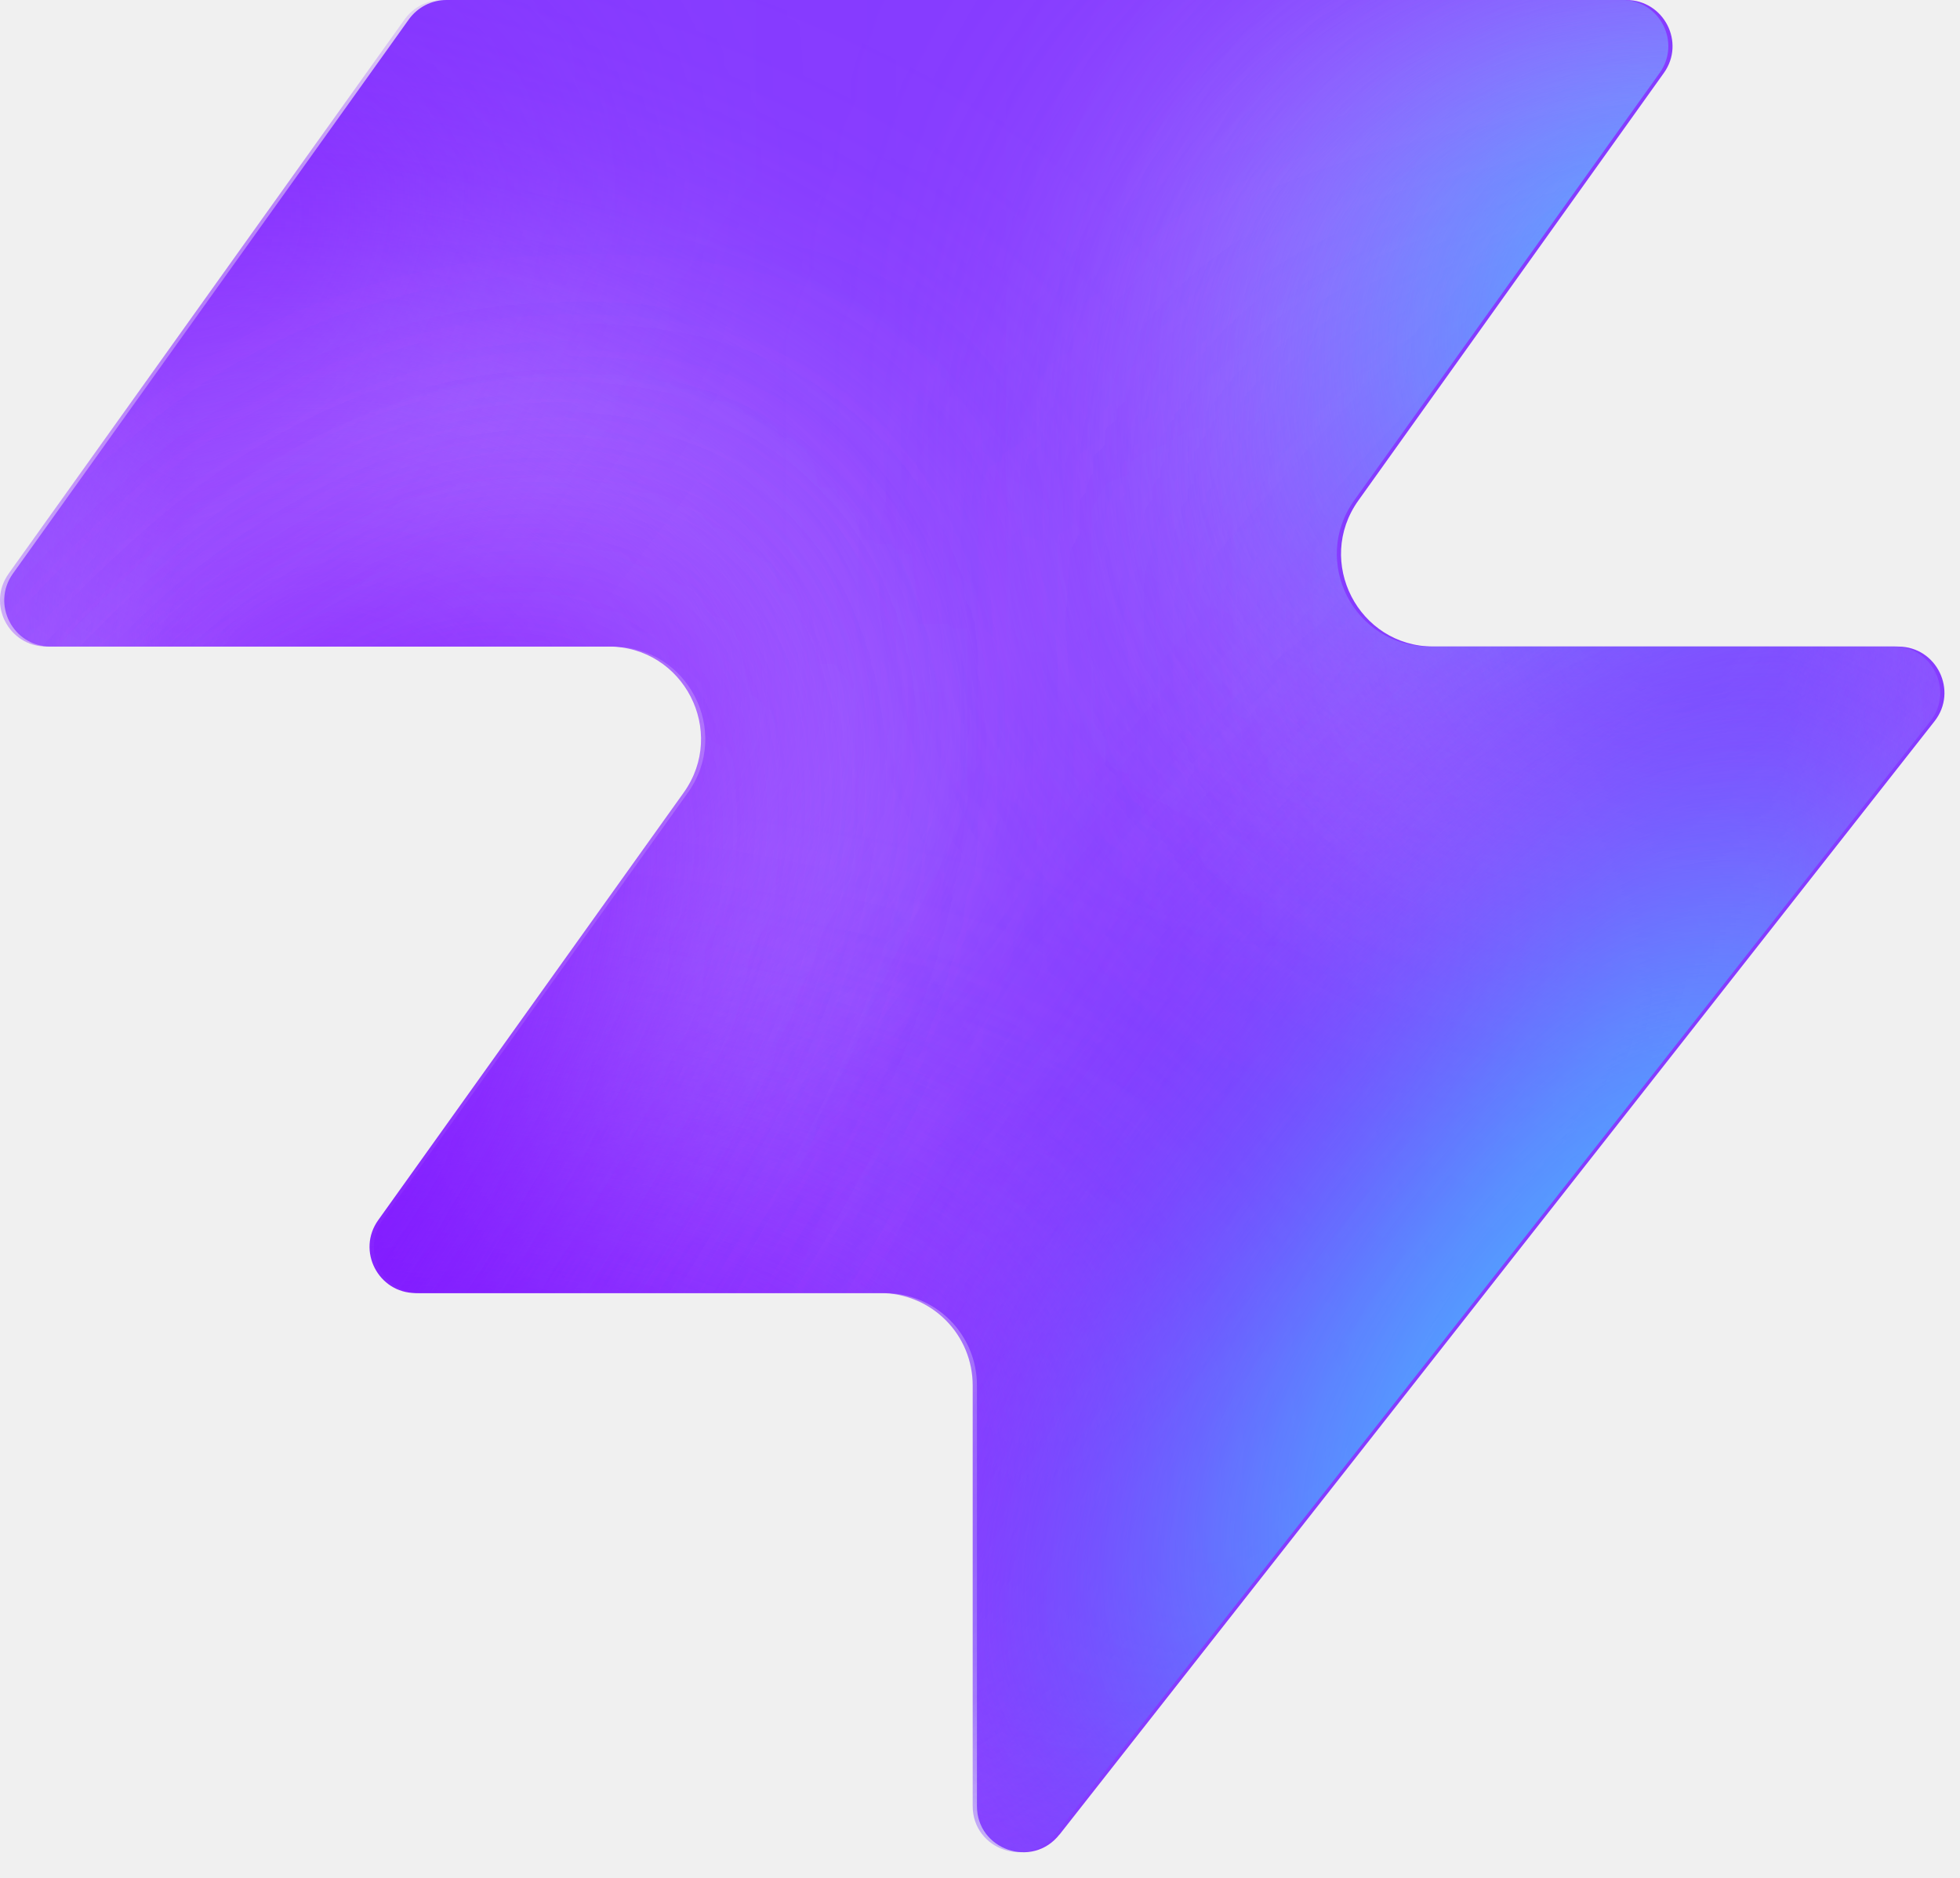
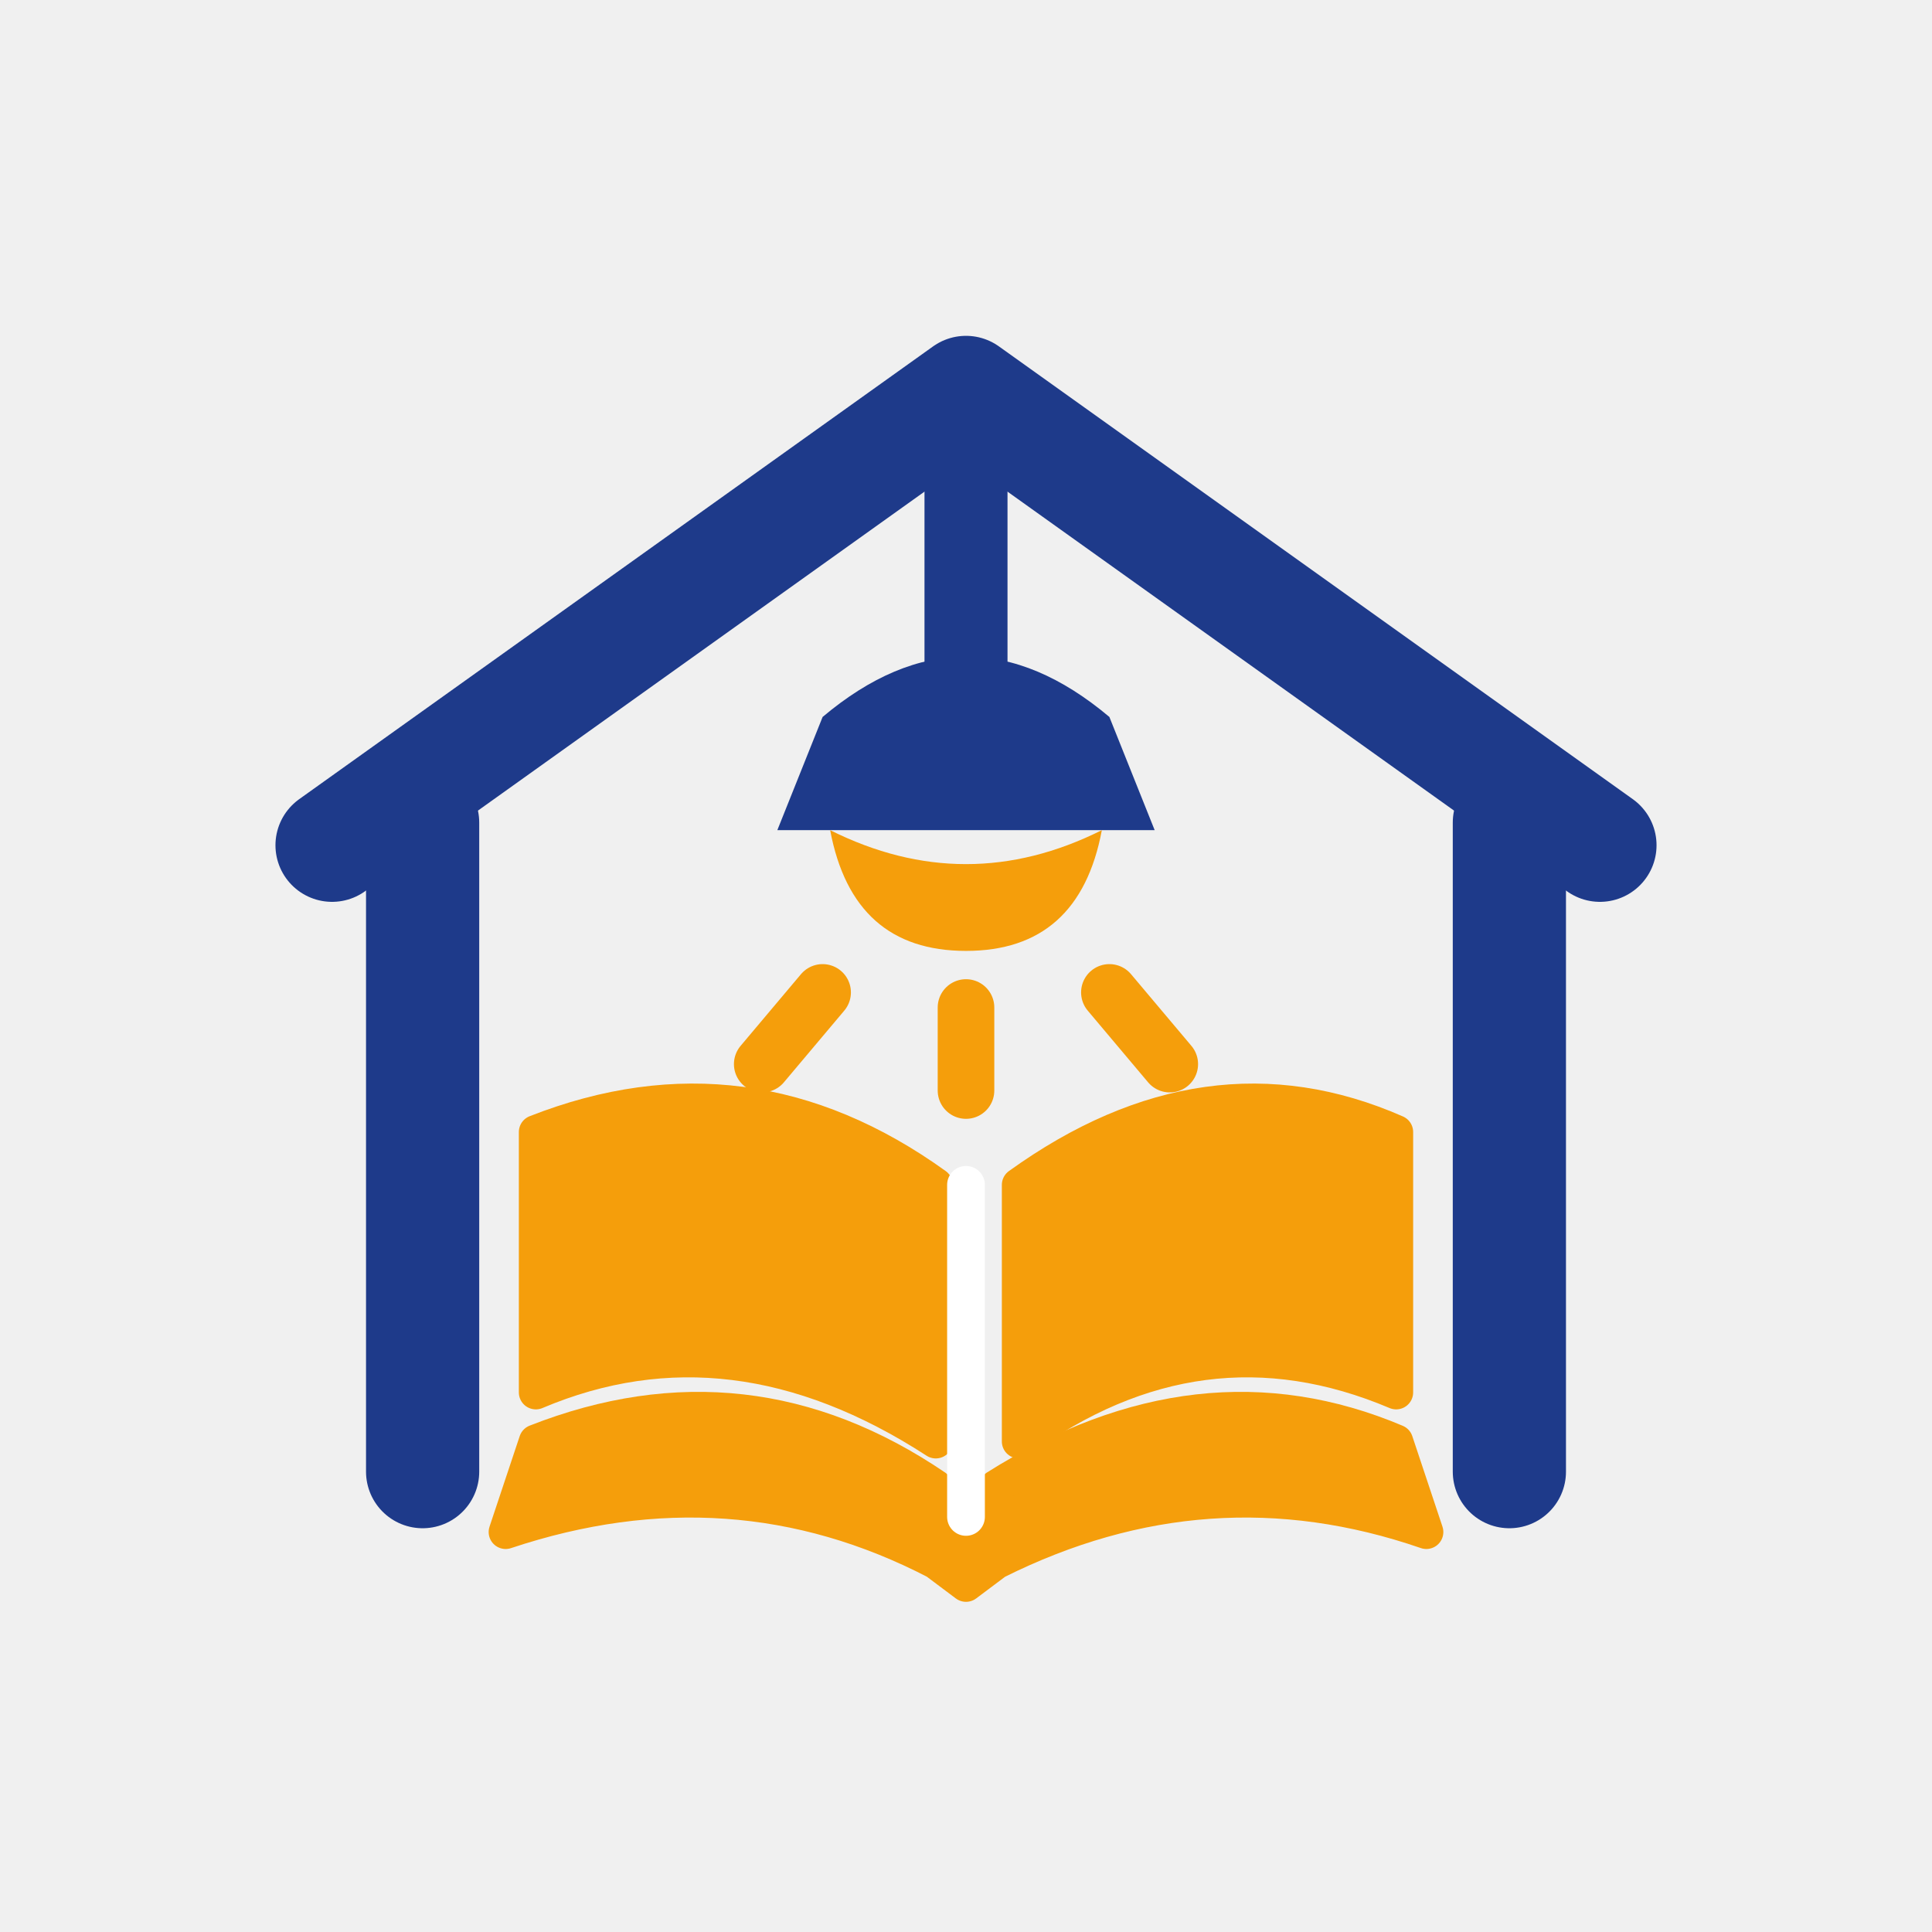
- <svg xmlns="http://www.w3.org/2000/svg" width="48" height="46" fill="none" viewBox="0 0 48 46">
-   <path fill="#863bff" d="M25.946 44.938c-.664.845-2.021.375-2.021-.698V33.937a2.26 2.26 0 0 0-2.262-2.262H10.287c-.92 0-1.456-1.04-.92-1.788l7.48-10.471c1.07-1.497 0-3.578-1.842-3.578H1.237c-.92 0-1.456-1.04-.92-1.788L10.013.474c.214-.297.556-.474.92-.474h28.894c.92 0 1.456 1.04.92 1.788l-7.48 10.471c-1.07 1.498 0 3.579 1.842 3.579h11.377c.943 0 1.473 1.088.89 1.83L25.947 44.94z" style="fill:#863bff;fill:color(display-p3 .525 .23 1);fill-opacity:1" />
-   <mask id="a" width="48" height="46" x="0" y="0" maskUnits="userSpaceOnUse" style="mask-type:alpha">
-     <path fill="#000" d="M25.842 44.938c-.664.844-2.021.375-2.021-.698V33.937a2.26 2.26 0 0 0-2.262-2.262H10.183c-.92 0-1.456-1.04-.92-1.788l7.48-10.471c1.07-1.498 0-3.579-1.842-3.579H1.133c-.92 0-1.456-1.04-.92-1.787L9.91.473c.214-.297.556-.474.92-.474h28.894c.92 0 1.456 1.04.92 1.788l-7.48 10.471c-1.07 1.498 0 3.578 1.842 3.578h11.377c.943 0 1.473 1.088.89 1.832L25.843 44.94z" style="fill:#000;fill-opacity:1" />
-   </mask>
-   <g mask="url(#a)">
-     <g filter="url(#b)">
-       <ellipse cx="5.508" cy="14.704" fill="#ede6ff" rx="5.508" ry="14.704" style="fill:#ede6ff;fill:color(display-p3 .927 .903 1);fill-opacity:1" transform="matrix(.00324 1 1 -.00324 -4.47 31.516)" />
-     </g>
-     <g filter="url(#c)">
-       <ellipse cx="10.399" cy="29.851" fill="#ede6ff" rx="10.399" ry="29.851" style="fill:#ede6ff;fill:color(display-p3 .927 .903 1);fill-opacity:1" transform="matrix(.00324 1 1 -.00324 -39.328 7.883)" />
-     </g>
-     <g filter="url(#d)">
-       <ellipse cx="5.508" cy="30.487" fill="#7e14ff" rx="5.508" ry="30.487" style="fill:#7e14ff;fill:color(display-p3 .492 .077 1);fill-opacity:1" transform="rotate(89.814 -25.913 -14.639)scale(1 -1)" />
-     </g>
-     <g filter="url(#e)">
-       <ellipse cx="5.508" cy="30.599" fill="#7e14ff" rx="5.508" ry="30.599" style="fill:#7e14ff;fill:color(display-p3 .492 .077 1);fill-opacity:1" transform="rotate(89.814 -32.644 -3.334)scale(1 -1)" />
-     </g>
-     <g filter="url(#f)">
-       <ellipse cx="5.508" cy="30.599" fill="#7e14ff" rx="5.508" ry="30.599" style="fill:#7e14ff;fill:color(display-p3 .492 .077 1);fill-opacity:1" transform="matrix(.00324 1 1 -.00324 -34.34 30.47)" />
-     </g>
-     <g filter="url(#g)">
-       <ellipse cx="14.072" cy="22.078" fill="#ede6ff" rx="14.072" ry="22.078" style="fill:#ede6ff;fill:color(display-p3 .927 .903 1);fill-opacity:1" transform="rotate(93.35 24.506 48.493)scale(-1 1)" />
-     </g>
-     <g filter="url(#h)">
-       <ellipse cx="3.47" cy="21.501" fill="#7e14ff" rx="3.47" ry="21.501" style="fill:#7e14ff;fill:color(display-p3 .492 .077 1);fill-opacity:1" transform="rotate(89.009 28.708 47.59)scale(-1 1)" />
-     </g>
-     <g filter="url(#i)">
-       <ellipse cx="3.47" cy="21.501" fill="#7e14ff" rx="3.47" ry="21.501" style="fill:#7e14ff;fill:color(display-p3 .492 .077 1);fill-opacity:1" transform="rotate(89.009 28.708 47.59)scale(-1 1)" />
-     </g>
-     <g filter="url(#j)">
-       <ellipse cx=".387" cy="8.972" fill="#7e14ff" rx="4.407" ry="29.108" style="fill:#7e14ff;fill:color(display-p3 .492 .077 1);fill-opacity:1" transform="rotate(39.51 .387 8.972)" />
-     </g>
-     <g filter="url(#k)">
-       <ellipse cx="47.523" cy="-6.092" fill="#7e14ff" rx="4.407" ry="29.108" style="fill:#7e14ff;fill:color(display-p3 .492 .077 1);fill-opacity:1" transform="rotate(37.892 47.523 -6.092)" />
-     </g>
-     <g filter="url(#l)">
-       <ellipse cx="41.412" cy="6.333" fill="#47bfff" rx="5.971" ry="9.665" style="fill:#47bfff;fill:color(display-p3 .28 .748 1);fill-opacity:1" transform="rotate(37.892 41.412 6.333)" />
-     </g>
-     <g filter="url(#m)">
-       <ellipse cx="-1.879" cy="38.332" fill="#7e14ff" rx="4.407" ry="29.108" style="fill:#7e14ff;fill:color(display-p3 .492 .077 1);fill-opacity:1" transform="rotate(37.892 -1.88 38.332)" />
-     </g>
-     <g filter="url(#n)">
-       <ellipse cx="-1.879" cy="38.332" fill="#7e14ff" rx="4.407" ry="29.108" style="fill:#7e14ff;fill:color(display-p3 .492 .077 1);fill-opacity:1" transform="rotate(37.892 -1.88 38.332)" />
-     </g>
-     <g filter="url(#o)">
-       <ellipse cx="35.651" cy="29.907" fill="#7e14ff" rx="4.407" ry="29.108" style="fill:#7e14ff;fill:color(display-p3 .492 .077 1);fill-opacity:1" transform="rotate(37.892 35.651 29.907)" />
-     </g>
-     <g filter="url(#p)">
-       <ellipse cx="38.418" cy="32.4" fill="#47bfff" rx="5.971" ry="15.297" style="fill:#47bfff;fill:color(display-p3 .28 .748 1);fill-opacity:1" transform="rotate(37.892 38.418 32.4)" />
-     </g>
+ <svg xmlns="http://www.w3.org/2000/svg" viewBox="0 0 512 512">
+   <g fill="none" stroke="#1E3A8A" stroke-width="30" stroke-linecap="round" stroke-linejoin="round">
+     <path d="M88 224 L256 104 L424 224" />
+     <path d="M112 218 V390 M400 218 V390" />
+     <path d="M256 104 V190" stroke-width="22" />
  </g>
-   <defs>
-     <filter id="b" width="60.045" height="41.654" x="-19.77" y="16.149" color-interpolation-filters="sRGB" filterUnits="userSpaceOnUse">
-       <feFlood flood-opacity="0" result="BackgroundImageFix" />
-       <feBlend in="SourceGraphic" in2="BackgroundImageFix" result="shape" />
-       <feGaussianBlur result="effect1_foregroundBlur_2002_17158" stdDeviation="7.659" />
-     </filter>
-     <filter id="c" width="90.34" height="51.437" x="-54.613" y="-7.533" color-interpolation-filters="sRGB" filterUnits="userSpaceOnUse">
-       <feFlood flood-opacity="0" result="BackgroundImageFix" />
-       <feBlend in="SourceGraphic" in2="BackgroundImageFix" result="shape" />
-       <feGaussianBlur result="effect1_foregroundBlur_2002_17158" stdDeviation="7.659" />
-     </filter>
-     <filter id="d" width="79.355" height="29.4" x="-49.64" y="2.03" color-interpolation-filters="sRGB" filterUnits="userSpaceOnUse">
-       <feFlood flood-opacity="0" result="BackgroundImageFix" />
-       <feBlend in="SourceGraphic" in2="BackgroundImageFix" result="shape" />
-       <feGaussianBlur result="effect1_foregroundBlur_2002_17158" stdDeviation="4.596" />
-     </filter>
-     <filter id="e" width="79.579" height="29.4" x="-45.045" y="20.029" color-interpolation-filters="sRGB" filterUnits="userSpaceOnUse">
-       <feFlood flood-opacity="0" result="BackgroundImageFix" />
-       <feBlend in="SourceGraphic" in2="BackgroundImageFix" result="shape" />
-       <feGaussianBlur result="effect1_foregroundBlur_2002_17158" stdDeviation="4.596" />
-     </filter>
-     <filter id="f" width="79.579" height="29.4" x="-43.513" y="21.178" color-interpolation-filters="sRGB" filterUnits="userSpaceOnUse">
-       <feFlood flood-opacity="0" result="BackgroundImageFix" />
-       <feBlend in="SourceGraphic" in2="BackgroundImageFix" result="shape" />
-       <feGaussianBlur result="effect1_foregroundBlur_2002_17158" stdDeviation="4.596" />
-     </filter>
-     <filter id="g" width="74.749" height="58.852" x="15.756" y="-17.901" color-interpolation-filters="sRGB" filterUnits="userSpaceOnUse">
-       <feFlood flood-opacity="0" result="BackgroundImageFix" />
-       <feBlend in="SourceGraphic" in2="BackgroundImageFix" result="shape" />
-       <feGaussianBlur result="effect1_foregroundBlur_2002_17158" stdDeviation="7.659" />
-     </filter>
-     <filter id="h" width="61.377" height="25.362" x="23.548" y="2.284" color-interpolation-filters="sRGB" filterUnits="userSpaceOnUse">
-       <feFlood flood-opacity="0" result="BackgroundImageFix" />
-       <feBlend in="SourceGraphic" in2="BackgroundImageFix" result="shape" />
-       <feGaussianBlur result="effect1_foregroundBlur_2002_17158" stdDeviation="4.596" />
-     </filter>
-     <filter id="i" width="61.377" height="25.362" x="23.548" y="2.284" color-interpolation-filters="sRGB" filterUnits="userSpaceOnUse">
-       <feFlood flood-opacity="0" result="BackgroundImageFix" />
-       <feBlend in="SourceGraphic" in2="BackgroundImageFix" result="shape" />
-       <feGaussianBlur result="effect1_foregroundBlur_2002_17158" stdDeviation="4.596" />
-     </filter>
-     <filter id="j" width="56.045" height="63.649" x="-27.636" y="-22.853" color-interpolation-filters="sRGB" filterUnits="userSpaceOnUse">
-       <feFlood flood-opacity="0" result="BackgroundImageFix" />
-       <feBlend in="SourceGraphic" in2="BackgroundImageFix" result="shape" />
-       <feGaussianBlur result="effect1_foregroundBlur_2002_17158" stdDeviation="4.596" />
-     </filter>
-     <filter id="k" width="54.814" height="64.646" x="20.116" y="-38.415" color-interpolation-filters="sRGB" filterUnits="userSpaceOnUse">
-       <feFlood flood-opacity="0" result="BackgroundImageFix" />
-       <feBlend in="SourceGraphic" in2="BackgroundImageFix" result="shape" />
-       <feGaussianBlur result="effect1_foregroundBlur_2002_17158" stdDeviation="4.596" />
-     </filter>
-     <filter id="l" width="33.541" height="35.313" x="24.641" y="-11.323" color-interpolation-filters="sRGB" filterUnits="userSpaceOnUse">
-       <feFlood flood-opacity="0" result="BackgroundImageFix" />
-       <feBlend in="SourceGraphic" in2="BackgroundImageFix" result="shape" />
-       <feGaussianBlur result="effect1_foregroundBlur_2002_17158" stdDeviation="4.596" />
-     </filter>
-     <filter id="m" width="54.814" height="64.646" x="-29.286" y="6.009" color-interpolation-filters="sRGB" filterUnits="userSpaceOnUse">
-       <feFlood flood-opacity="0" result="BackgroundImageFix" />
-       <feBlend in="SourceGraphic" in2="BackgroundImageFix" result="shape" />
-       <feGaussianBlur result="effect1_foregroundBlur_2002_17158" stdDeviation="4.596" />
-     </filter>
-     <filter id="n" width="54.814" height="64.646" x="-29.286" y="6.009" color-interpolation-filters="sRGB" filterUnits="userSpaceOnUse">
-       <feFlood flood-opacity="0" result="BackgroundImageFix" />
-       <feBlend in="SourceGraphic" in2="BackgroundImageFix" result="shape" />
-       <feGaussianBlur result="effect1_foregroundBlur_2002_17158" stdDeviation="4.596" />
-     </filter>
-     <filter id="o" width="54.814" height="64.646" x="8.244" y="-2.416" color-interpolation-filters="sRGB" filterUnits="userSpaceOnUse">
-       <feFlood flood-opacity="0" result="BackgroundImageFix" />
-       <feBlend in="SourceGraphic" in2="BackgroundImageFix" result="shape" />
-       <feGaussianBlur result="effect1_foregroundBlur_2002_17158" stdDeviation="4.596" />
-     </filter>
-     <filter id="p" width="39.409" height="43.623" x="18.713" y="10.588" color-interpolation-filters="sRGB" filterUnits="userSpaceOnUse">
-       <feFlood flood-opacity="0" result="BackgroundImageFix" />
-       <feBlend in="SourceGraphic" in2="BackgroundImageFix" result="shape" />
-       <feGaussianBlur result="effect1_foregroundBlur_2002_17158" stdDeviation="4.596" />
-     </filter>
-   </defs>
+   <path d="M218 190 Q256 158 294 190 L306 220 H206 Z" fill="#1E3A8A" />
+   <path d="M220 220 Q256 238 292 220 Q286 252 256 252 Q226 252 220 220Z" fill="#F59E0B" />
+   <g stroke="#F59E0B" stroke-width="15" stroke-linecap="round">
+     <path d="M218 263 L202 282" />
+     <path d="M256 267 V289" />
+     <path d="M294 263 L310 282" />
+   </g>
+   <g fill="#F59E0B" stroke="#F59E0B" stroke-width="9" stroke-linejoin="round">
+     <path d="M142 300 Q198 278 248 314 V382 Q194 347 142 369 Z" />
+     <path d="M270 314 Q320 278 370 300 V369 Q318 347 270 382 Z" />
+     <path d="M142 382 Q198 360 248 394 L256 402 L264 394 Q318 360 370 382 L378 406 Q320 386 264 414 L256 420 L248 414 Q194 386 134 406 Z" />
+   </g>
+   <path d="M256 314 V402" stroke="#FFFFFF" stroke-width="10" stroke-linecap="round" />
</svg>
